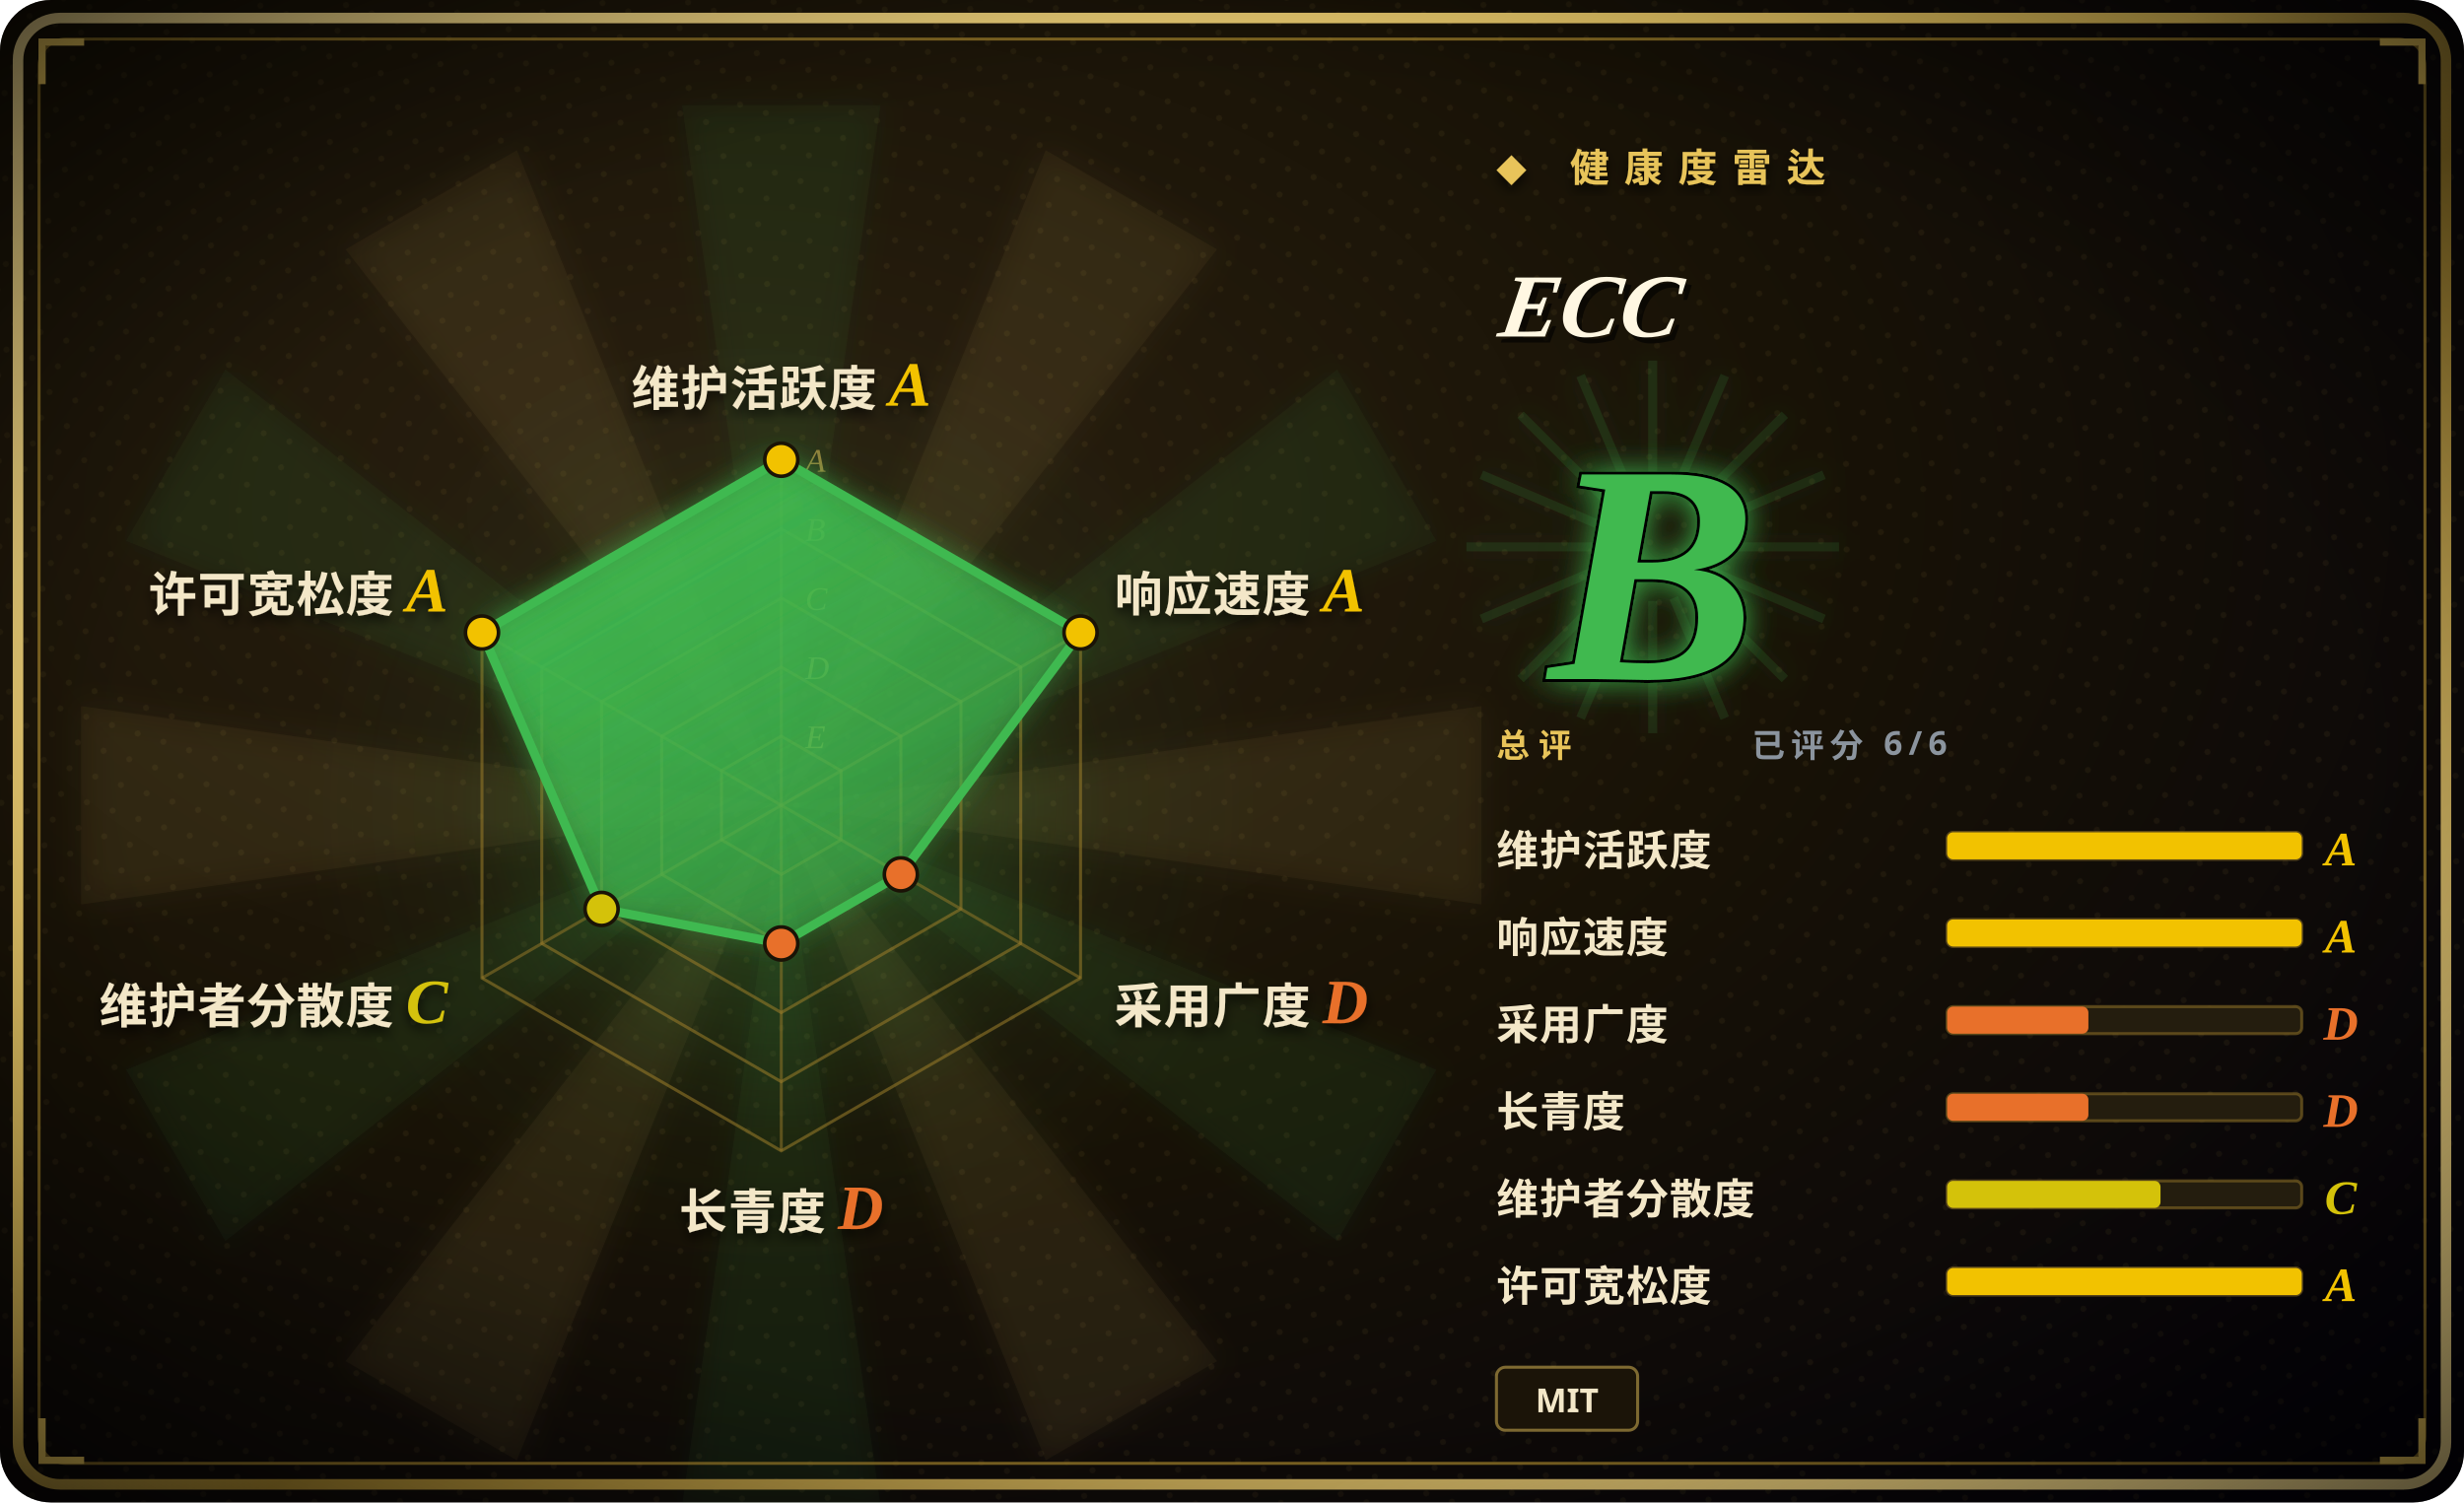
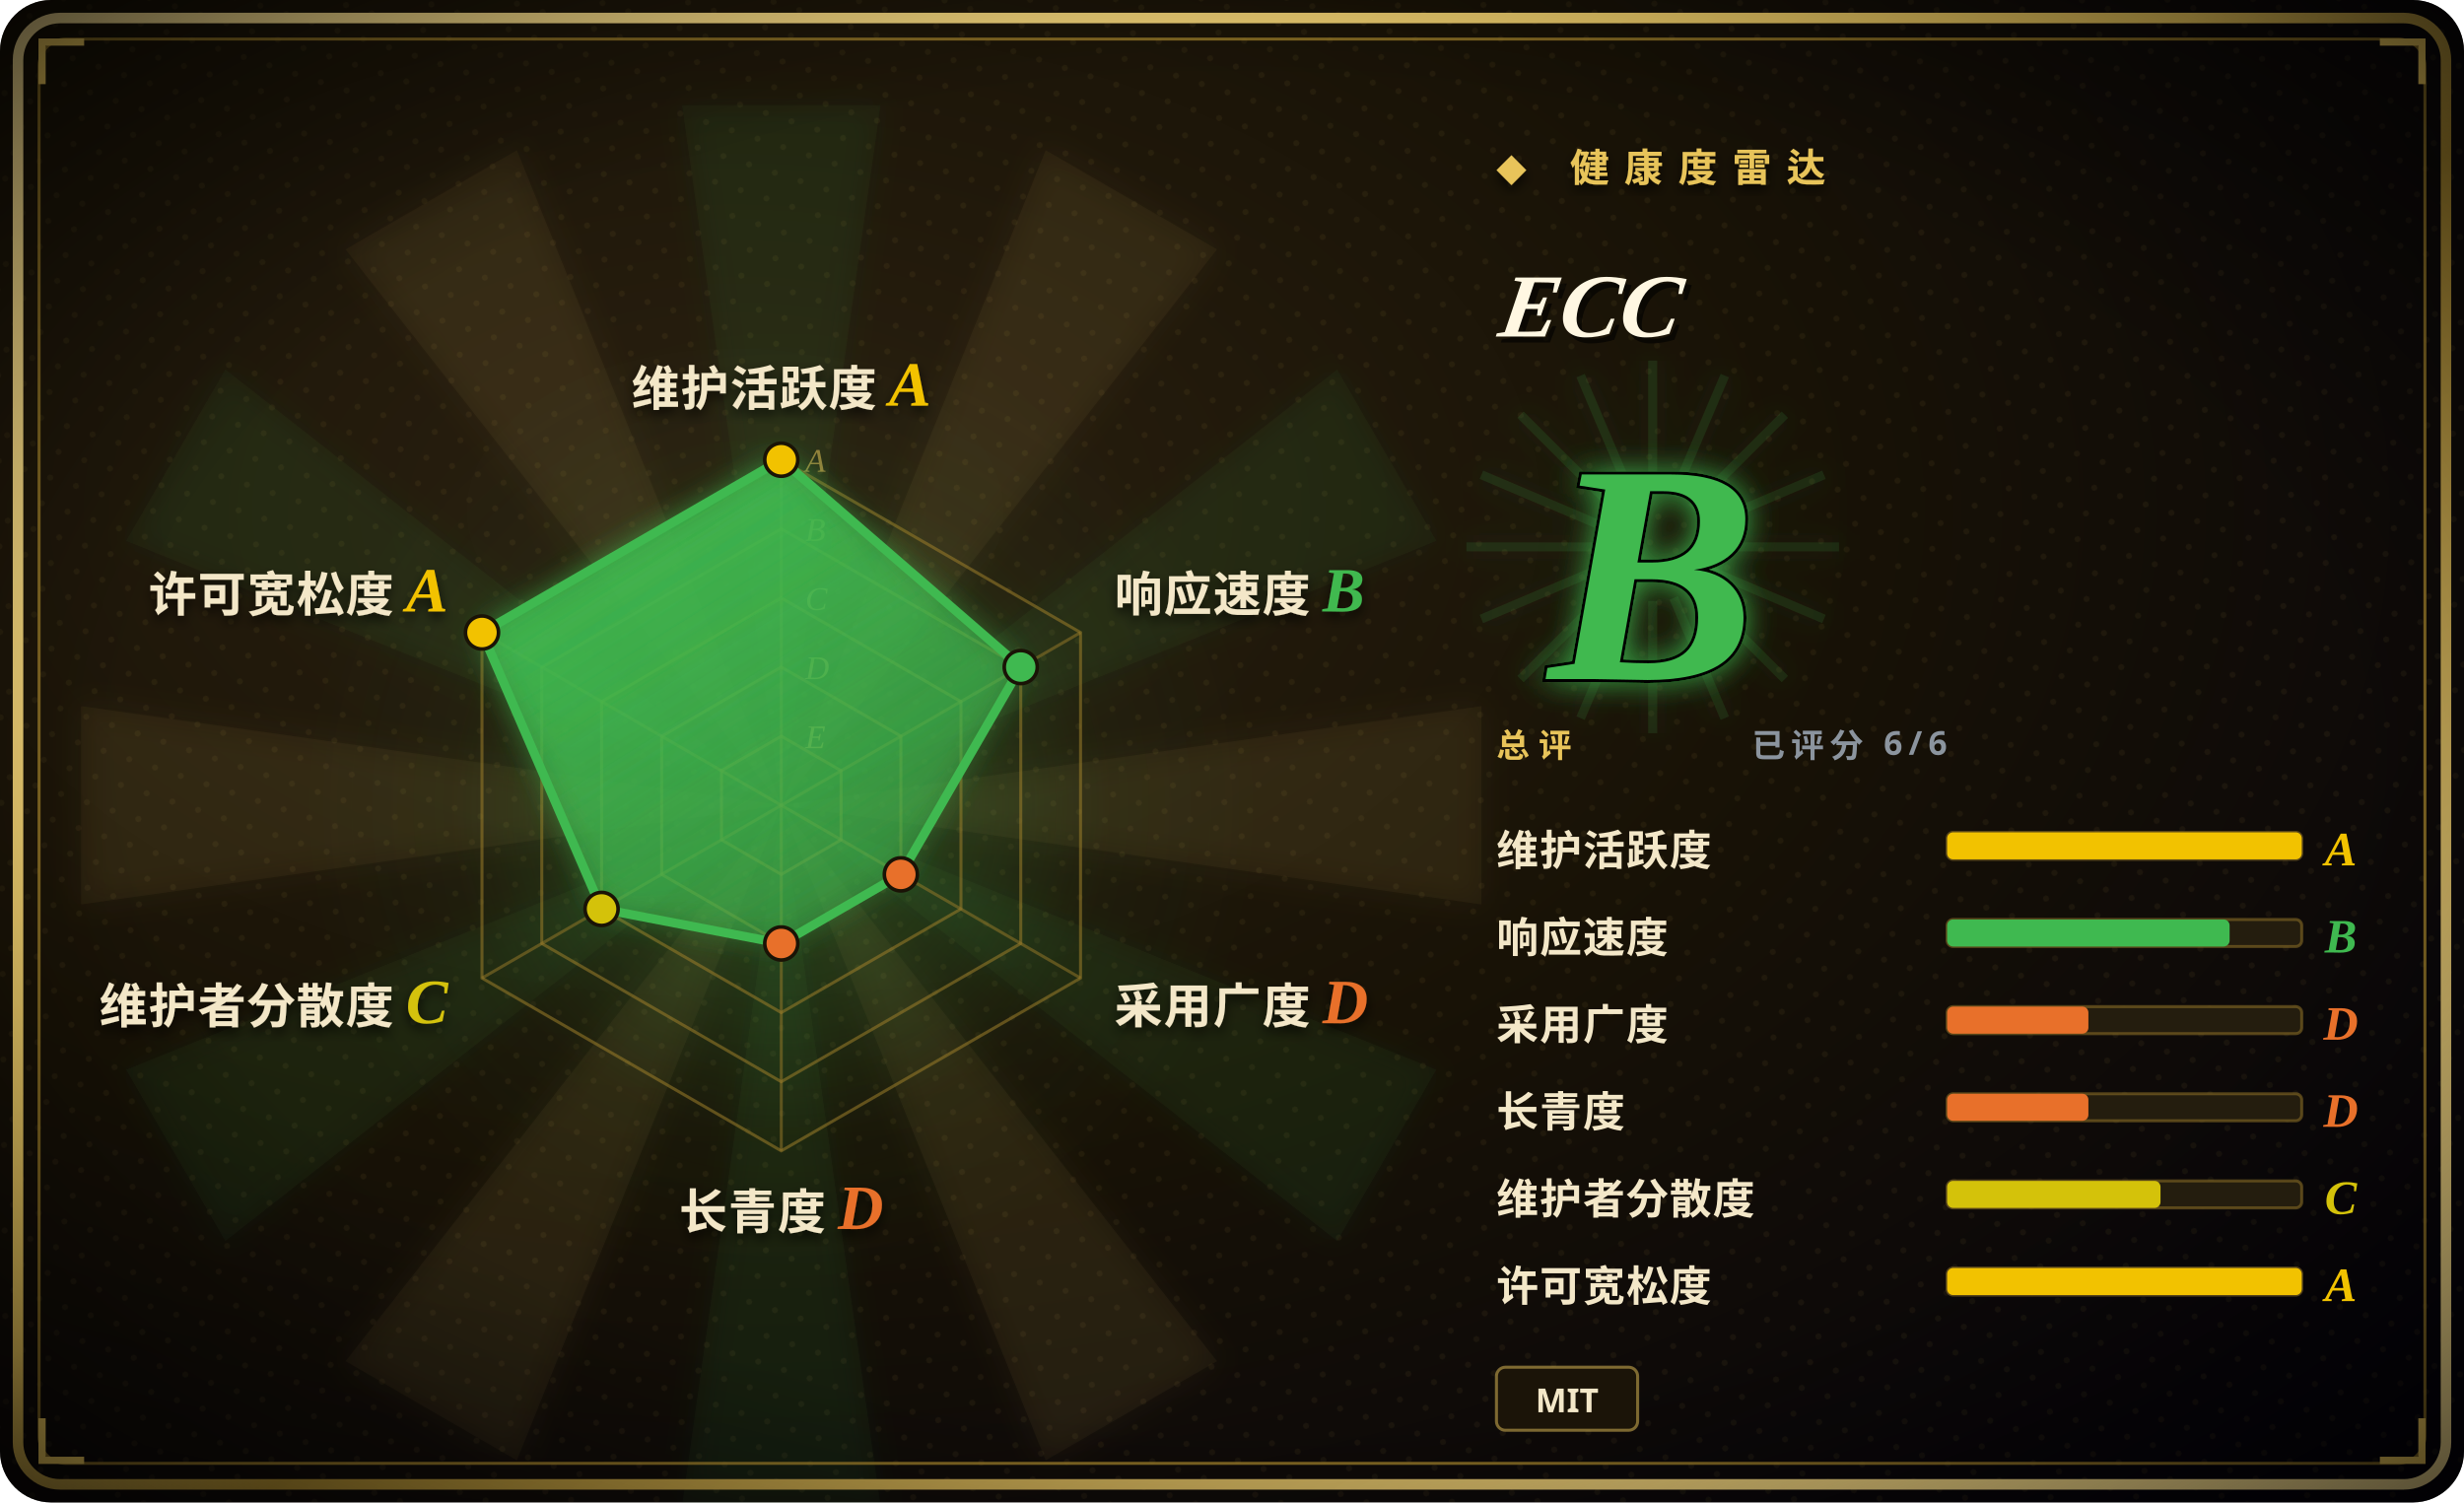
<svg xmlns="http://www.w3.org/2000/svg" width="820" height="500" viewBox="0 0 820 500">
  <defs>
    <radialGradient id="bg" cx="30%" cy="34%" r="90%">
      <stop offset="0%" stop-color="#2a2010" />
      <stop offset="48%" stop-color="#181206" />
      <stop offset="100%" stop-color="#05030a" />
    </radialGradient>
    <radialGradient id="vig" cx="50%" cy="50%" r="72%">
      <stop offset="62%" stop-color="#000000" stop-opacity="0" />
      <stop offset="100%" stop-color="#000000" stop-opacity="0.72" />
    </radialGradient>
    <linearGradient id="frame" x1="0" y1="0" x2="1" y2="1">
      <stop offset="0%" stop-color="#f6dd92" />
      <stop offset="45%" stop-color="#E8C45A" />
      <stop offset="55%" stop-color="#9c7d2a" />
      <stop offset="100%" stop-color="#f6dd92" />
    </linearGradient>
    <linearGradient id="poly" x1="0" y1="0" x2="0.7" y2="1">
      <stop offset="0%" stop-color="#3FB950" stop-opacity="0.92" />
      <stop offset="100%" stop-color="#3FB950" stop-opacity="0.34" />
    </linearGradient>
    <radialGradient id="halo" cx="50%" cy="50%" r="50%">
      <stop offset="0%" stop-color="#3FB950" stop-opacity="0.34" />
      <stop offset="68%" stop-color="#3FB950" stop-opacity="0.04" />
      <stop offset="100%" stop-color="#3FB950" stop-opacity="0" />
    </radialGradient>
    <filter id="glow" x="-60%" y="-60%" width="220%" height="220%">
      <feGaussianBlur stdDeviation="5" result="b" />
      <feMerge>
        <feMergeNode in="b" />
        <feMergeNode in="SourceGraphic" />
      </feMerge>
    </filter>
    <filter id="soft" x="-30%" y="-30%" width="160%" height="160%">
      <feDropShadow dx="0" dy="2" stdDeviation="2" flood-color="#000" flood-opacity="0.7" />
    </filter>
    <pattern id="halftone" width="9" height="9" patternUnits="userSpaceOnUse" patternTransform="rotate(18)">
      <circle cx="2" cy="2" r="1" fill="#E8C45A" fill-opacity="0.06" />
    </pattern>
  </defs>
  <rect width="820" height="500" rx="17" fill="url(#bg)" />
  <rect width="820" height="500" rx="17" fill="url(#halftone)" />
  <g opacity="0.5" filter="url(#glow)">
    <path d="M260,268 L493,235 L493,301 Z" fill="#E8C45A" fill-opacity="0.10" />
    <path d="M260,268 L478,356 L445,413 Z" fill="#3FB950" fill-opacity="0.10" />
    <path d="M260,268 L405,453 L348,486 Z" fill="#E8C45A" fill-opacity="0.10" />
    <path d="M260,268 L293,501 L227,501 Z" fill="#3FB950" fill-opacity="0.10" />
    <path d="M260,268 L172,486 L115,453 Z" fill="#E8C45A" fill-opacity="0.10" />
    <path d="M260,268 L75,413 L42,356 Z" fill="#3FB950" fill-opacity="0.10" />
    <path d="M260,268 L27,301 L27,235 Z" fill="#E8C45A" fill-opacity="0.10" />
    <path d="M260,268 L42,180 L75,123 Z" fill="#3FB950" fill-opacity="0.10" />
    <path d="M260,268 L115,83 L172,50 Z" fill="#E8C45A" fill-opacity="0.10" />
    <path d="M260,268 L227,35 L293,35 Z" fill="#3FB950" fill-opacity="0.10" />
    <path d="M260,268 L348,50 L405,83 Z" fill="#E8C45A" fill-opacity="0.10" />
    <path d="M260,268 L445,123 L478,180 Z" fill="#3FB950" fill-opacity="0.10" />
  </g>
  <circle cx="260" cy="268" r="161" fill="url(#halo)" />
  <rect x="6" y="6" width="808" height="488" rx="14" fill="none" stroke="url(#frame)" stroke-width="3.5" />
  <rect x="13" y="13" width="794" height="474" rx="9" fill="none" stroke="#9c7d2a" stroke-width="1" stroke-opacity="0.8" />
  <path d="M14,28 L14,14 L28,14" fill="none" stroke="#E8C45A" stroke-width="2.4" />
  <path d="M806,28 L806,14 L792,14" fill="none" stroke="#E8C45A" stroke-width="2.4" />
  <path d="M14,472 L14,486 L28,486" fill="none" stroke="#E8C45A" stroke-width="2.4" />
  <path d="M806,472 L806,486 L792,486" fill="none" stroke="#E8C45A" stroke-width="2.4" />
  <rect width="820" height="500" rx="17" fill="url(#vig)" />
  <polygon points="260.0,153.0 359.6,210.5 359.6,325.5 260.0,383.0 160.4,325.5 160.4,210.5" fill="none" stroke="#9c7d2a" stroke-opacity="0.55" stroke-width="1" />
  <polygon points="260.0,176.0 339.7,222.0 339.7,314.0 260.0,360.0 180.3,314.0 180.3,222.0" fill="none" stroke="#9c7d2a" stroke-opacity="0.55" stroke-width="1" />
  <polygon points="260.0,199.0 319.8,233.5 319.8,302.5 260.0,337.0 200.2,302.5 200.2,233.5" fill="none" stroke="#9c7d2a" stroke-opacity="0.55" stroke-width="1" />
  <polygon points="260.0,222.0 299.8,245.0 299.8,291.0 260.0,314.0 220.2,291.0 220.2,245.0" fill="none" stroke="#9c7d2a" stroke-opacity="0.55" stroke-width="1" />
  <polygon points="260.0,245.0 279.9,256.5 279.9,279.5 260.0,291.0 240.1,279.5 240.1,256.5" fill="none" stroke="#9c7d2a" stroke-opacity="0.55" stroke-width="1" />
  <line x1="260" y1="268" x2="260.0" y2="153.0" stroke="#9c7d2a" stroke-opacity="0.5" stroke-width="1" />
  <line x1="260" y1="268" x2="359.6" y2="210.5" stroke="#9c7d2a" stroke-opacity="0.5" stroke-width="1" />
  <line x1="260" y1="268" x2="359.6" y2="325.5" stroke="#9c7d2a" stroke-opacity="0.5" stroke-width="1" />
  <line x1="260" y1="268" x2="260.0" y2="383.0" stroke="#9c7d2a" stroke-opacity="0.5" stroke-width="1" />
  <line x1="260" y1="268" x2="160.4" y2="325.5" stroke="#9c7d2a" stroke-opacity="0.5" stroke-width="1" />
  <line x1="260" y1="268" x2="160.4" y2="210.5" stroke="#9c7d2a" stroke-opacity="0.5" stroke-width="1" />
  <text x="268" y="157.0" font-size="11" font-style="italic" fill="#E8C45A" fill-opacity="0.55" font-family="'Georgia','Times New Roman',serif">A</text>
  <text x="268" y="180.0" font-size="11" font-style="italic" fill="#E8C45A" fill-opacity="0.55" font-family="'Georgia','Times New Roman',serif">B</text>
  <text x="268" y="203.0" font-size="11" font-style="italic" fill="#E8C45A" fill-opacity="0.55" font-family="'Georgia','Times New Roman',serif">C</text>
  <text x="268" y="226.0" font-size="11" font-style="italic" fill="#E8C45A" fill-opacity="0.55" font-family="'Georgia','Times New Roman',serif">D</text>
  <text x="268" y="249.0" font-size="11" font-style="italic" fill="#E8C45A" fill-opacity="0.55" font-family="'Georgia','Times New Roman',serif">E</text>
-   <polygon points="260.0,153.0 359.6,210.5 299.8,291.0 260.0,314.0 200.2,302.5 160.4,210.5" fill="url(#poly)" filter="url(#glow)" />
-   <line x1="260.0" y1="153.0" x2="359.6" y2="210.5" stroke="#3FB950" stroke-width="3" />
-   <line x1="359.6" y1="210.5" x2="299.8" y2="291.0" stroke="#3FB950" stroke-width="3" />
+   <polygon points="260.0,153.0 339.7,222.0 299.8,291.0 260.0,314.0 200.2,302.5 160.4,210.5" fill="url(#poly)" filter="url(#glow)" />
+   <line x1="260.0" y1="153.0" x2="339.7" y2="222.0" stroke="#3FB950" stroke-width="3" />
+   <line x1="339.7" y1="222.0" x2="299.8" y2="291.0" stroke="#3FB950" stroke-width="3" />
  <line x1="299.8" y1="291.0" x2="260.0" y2="314.0" stroke="#3FB950" stroke-width="3" />
  <line x1="260.0" y1="314.0" x2="200.2" y2="302.5" stroke="#3FB950" stroke-width="3" />
  <line x1="200.2" y1="302.5" x2="160.4" y2="210.5" stroke="#3FB950" stroke-width="3" />
  <line x1="160.4" y1="210.5" x2="260.0" y2="153.0" stroke="#3FB950" stroke-width="3" />
  <circle cx="260.0" cy="153.0" r="5.5" fill="#F2C200" stroke="#1a1306" stroke-width="1.2" />
-   <circle cx="359.6" cy="210.5" r="5.5" fill="#F2C200" stroke="#1a1306" stroke-width="1.2" />
+   <circle cx="339.7" cy="222.0" r="5.5" fill="#3FB950" stroke="#1a1306" stroke-width="1.2" />
  <circle cx="299.8" cy="291.0" r="5.5" fill="#E8702A" stroke="#1a1306" stroke-width="1.2" />
  <circle cx="260.0" cy="314.0" r="5.5" fill="#E8702A" stroke="#1a1306" stroke-width="1.2" />
  <circle cx="200.2" cy="302.5" r="5.5" fill="#D4C20A" stroke="#1a1306" stroke-width="1.2" />
  <circle cx="160.4" cy="210.5" r="5.5" fill="#F2C200" stroke="#1a1306" stroke-width="1.2" />
  <text x="260.0" y="135.0" font-size="16" font-weight="900" fill="#f3e7c8" text-anchor="middle" font-family="'PingFang SC','Hiragino Sans GB','Heiti SC','Microsoft YaHei',sans-serif" letter-spacing="0.4" filter="url(#soft)">维护活跃度 <tspan fill="#F2C200" font-family="'Georgia','Times New Roman',serif" font-style="italic" font-size="21">A</tspan>
  </text>
-   <text x="370.9" y="203.5" font-size="16" font-weight="900" fill="#f3e7c8" text-anchor="start" font-family="'PingFang SC','Hiragino Sans GB','Heiti SC','Microsoft YaHei',sans-serif" letter-spacing="0.4" filter="url(#soft)">响应速度 <tspan fill="#F2C200" font-family="'Georgia','Times New Roman',serif" font-style="italic" font-size="21">A</tspan>
+   <text x="370.9" y="203.5" font-size="16" font-weight="900" fill="#f3e7c8" text-anchor="start" font-family="'PingFang SC','Hiragino Sans GB','Heiti SC','Microsoft YaHei',sans-serif" letter-spacing="0.4" filter="url(#soft)">响应速度 <tspan fill="#3FB950" font-family="'Georgia','Times New Roman',serif" font-style="italic" font-size="21">B</tspan>
  </text>
  <text x="370.9" y="340.5" font-size="16" font-weight="900" fill="#f3e7c8" text-anchor="start" font-family="'PingFang SC','Hiragino Sans GB','Heiti SC','Microsoft YaHei',sans-serif" letter-spacing="0.4" filter="url(#soft)">采用广度 <tspan fill="#E8702A" font-family="'Georgia','Times New Roman',serif" font-style="italic" font-size="21">D</tspan>
  </text>
  <text x="260.0" y="409.0" font-size="16" font-weight="900" fill="#f3e7c8" text-anchor="middle" font-family="'PingFang SC','Hiragino Sans GB','Heiti SC','Microsoft YaHei',sans-serif" letter-spacing="0.4" filter="url(#soft)">长青度 <tspan fill="#E8702A" font-family="'Georgia','Times New Roman',serif" font-style="italic" font-size="21">D</tspan>
  </text>
  <text x="149.1" y="340.5" font-size="16" font-weight="900" fill="#f3e7c8" text-anchor="end" font-family="'PingFang SC','Hiragino Sans GB','Heiti SC','Microsoft YaHei',sans-serif" letter-spacing="0.4" filter="url(#soft)">维护者分散度 <tspan fill="#D4C20A" font-family="'Georgia','Times New Roman',serif" font-style="italic" font-size="21">C</tspan>
  </text>
  <text x="149.1" y="203.5" font-size="16" font-weight="900" fill="#f3e7c8" text-anchor="end" font-family="'PingFang SC','Hiragino Sans GB','Heiti SC','Microsoft YaHei',sans-serif" letter-spacing="0.4" filter="url(#soft)">许可宽松度 <tspan fill="#F2C200" font-family="'Georgia','Times New Roman',serif" font-style="italic" font-size="21">A</tspan>
  </text>
  <text x="498" y="60" font-size="13" letter-spacing="5" fill="#E8C45A" font-weight="900" font-family="'PingFang SC','Hiragino Sans GB','Heiti SC','Microsoft YaHei',sans-serif" filter="url(#soft)">◆ 健康度雷达</text>
  <g transform="translate(498,112) skewX(-9)">
    <text x="2" y="2" font-size="30" font-weight="900" font-style="italic" fill="#000" fill-opacity="0.6" font-family="'Georgia','Times New Roman',serif">ECC</text>
    <text x="0" y="0" font-size="30" font-weight="900" font-style="italic" fill="#fff7e2" font-family="'Georgia','Times New Roman',serif">ECC</text>
  </g>
  <line x1="498" y1="124" x2="648" y2="124" stroke="url(#frame)" stroke-width="2" />
  <g opacity="0.85" filter="url(#glow)">
    <line x1="568" y1="182" x2="612" y2="182" stroke="#3FB950" stroke-opacity="0.16" stroke-width="3" />
    <line x1="567" y1="189" x2="607" y2="206" stroke="#3FB950" stroke-opacity="0.16" stroke-width="3" />
    <line x1="563" y1="195" x2="594" y2="226" stroke="#3FB950" stroke-opacity="0.16" stroke-width="3" />
    <line x1="557" y1="199" x2="574" y2="239" stroke="#3FB950" stroke-opacity="0.16" stroke-width="3" />
    <line x1="550" y1="200" x2="550" y2="244" stroke="#3FB950" stroke-opacity="0.16" stroke-width="3" />
    <line x1="543" y1="199" x2="526" y2="239" stroke="#3FB950" stroke-opacity="0.16" stroke-width="3" />
    <line x1="537" y1="195" x2="506" y2="226" stroke="#3FB950" stroke-opacity="0.16" stroke-width="3" />
    <line x1="533" y1="189" x2="493" y2="206" stroke="#3FB950" stroke-opacity="0.16" stroke-width="3" />
    <line x1="532" y1="182" x2="488" y2="182" stroke="#3FB950" stroke-opacity="0.16" stroke-width="3" />
    <line x1="533" y1="175" x2="493" y2="158" stroke="#3FB950" stroke-opacity="0.16" stroke-width="3" />
    <line x1="537" y1="169" x2="506" y2="138" stroke="#3FB950" stroke-opacity="0.16" stroke-width="3" />
    <line x1="543" y1="165" x2="526" y2="125" stroke="#3FB950" stroke-opacity="0.16" stroke-width="3" />
    <line x1="550" y1="164" x2="550" y2="120" stroke="#3FB950" stroke-opacity="0.16" stroke-width="3" />
    <line x1="557" y1="165" x2="574" y2="125" stroke="#3FB950" stroke-opacity="0.16" stroke-width="3" />
    <line x1="563" y1="169" x2="594" y2="138" stroke="#3FB950" stroke-opacity="0.16" stroke-width="3" />
    <line x1="567" y1="175" x2="607" y2="158" stroke="#3FB950" stroke-opacity="0.16" stroke-width="3" />
  </g>
  <text x="550" y="226" font-size="104" font-weight="900" font-style="italic" text-anchor="middle" fill="#3FB950" stroke="#000" stroke-width="2" paint-order="stroke" font-family="'Georgia','Times New Roman',serif" filter="url(#glow)">B</text>
  <text x="498" y="252" font-size="11" letter-spacing="3" fill="#E8C45A" font-family="'PingFang SC','Hiragino Sans GB','Heiti SC','Microsoft YaHei',sans-serif" font-weight="900">总评</text>
  <text x="648" y="252" font-size="11" letter-spacing="2" fill="#8B949E" font-family="'PingFang SC','Hiragino Sans GB','Heiti SC','Microsoft YaHei',sans-serif" font-weight="900" text-anchor="end">已评分 6/6</text>
  <text x="498" y="288" font-size="14" font-weight="900" fill="#f3e7c8" font-family="'PingFang SC','Hiragino Sans GB','Heiti SC','Microsoft YaHei',sans-serif" letter-spacing="0.4">维护活跃度</text>
  <rect x="648" y="277" width="118" height="9" rx="2" fill="#241d0e" stroke="#9c7d2a" stroke-opacity="0.5" />
  <rect x="648" y="277" width="118" height="9" rx="2" fill="#F2C200" />
  <text x="779" y="288" font-size="16" font-weight="900" font-style="italic" fill="#F2C200" font-family="'Georgia','Times New Roman',serif" text-anchor="middle">A</text>
  <text x="498" y="317" font-size="14" font-weight="900" fill="#f3e7c8" font-family="'PingFang SC','Hiragino Sans GB','Heiti SC','Microsoft YaHei',sans-serif" letter-spacing="0.4">响应速度</text>
  <rect x="648" y="306" width="118" height="9" rx="2" fill="#241d0e" stroke="#9c7d2a" stroke-opacity="0.5" />
-   <rect x="648" y="306" width="118" height="9" rx="2" fill="#F2C200" />
-   <text x="779" y="317" font-size="16" font-weight="900" font-style="italic" fill="#F2C200" font-family="'Georgia','Times New Roman',serif" text-anchor="middle">A</text>
+   <rect x="648" y="306" width="94" height="9" rx="2" fill="#3FB950" />
+   <text x="779" y="317" font-size="16" font-weight="900" font-style="italic" fill="#3FB950" font-family="'Georgia','Times New Roman',serif" text-anchor="middle">B</text>
  <text x="498" y="346" font-size="14" font-weight="900" fill="#f3e7c8" font-family="'PingFang SC','Hiragino Sans GB','Heiti SC','Microsoft YaHei',sans-serif" letter-spacing="0.4">采用广度</text>
  <rect x="648" y="335" width="118" height="9" rx="2" fill="#241d0e" stroke="#9c7d2a" stroke-opacity="0.5" />
  <rect x="648" y="335" width="47" height="9" rx="2" fill="#E8702A" />
  <text x="779" y="346" font-size="16" font-weight="900" font-style="italic" fill="#E8702A" font-family="'Georgia','Times New Roman',serif" text-anchor="middle">D</text>
  <text x="498" y="375" font-size="14" font-weight="900" fill="#f3e7c8" font-family="'PingFang SC','Hiragino Sans GB','Heiti SC','Microsoft YaHei',sans-serif" letter-spacing="0.4">长青度</text>
  <rect x="648" y="364" width="118" height="9" rx="2" fill="#241d0e" stroke="#9c7d2a" stroke-opacity="0.5" />
  <rect x="648" y="364" width="47" height="9" rx="2" fill="#E8702A" />
  <text x="779" y="375" font-size="16" font-weight="900" font-style="italic" fill="#E8702A" font-family="'Georgia','Times New Roman',serif" text-anchor="middle">D</text>
  <text x="498" y="404" font-size="14" font-weight="900" fill="#f3e7c8" font-family="'PingFang SC','Hiragino Sans GB','Heiti SC','Microsoft YaHei',sans-serif" letter-spacing="0.4">维护者分散度</text>
  <rect x="648" y="393" width="118" height="9" rx="2" fill="#241d0e" stroke="#9c7d2a" stroke-opacity="0.5" />
  <rect x="648" y="393" width="71" height="9" rx="2" fill="#D4C20A" />
  <text x="779" y="404" font-size="16" font-weight="900" font-style="italic" fill="#D4C20A" font-family="'Georgia','Times New Roman',serif" text-anchor="middle">C</text>
  <text x="498" y="433" font-size="14" font-weight="900" fill="#f3e7c8" font-family="'PingFang SC','Hiragino Sans GB','Heiti SC','Microsoft YaHei',sans-serif" letter-spacing="0.4">许可宽松度</text>
  <rect x="648" y="422" width="118" height="9" rx="2" fill="#241d0e" stroke="#9c7d2a" stroke-opacity="0.5" />
  <rect x="648" y="422" width="118" height="9" rx="2" fill="#F2C200" />
  <text x="779" y="433" font-size="16" font-weight="900" font-style="italic" fill="#F2C200" font-family="'Georgia','Times New Roman',serif" text-anchor="middle">A</text>
  <rect x="498" y="455" width="47" height="21" rx="3" fill="#1b1408" stroke="#E8C45A" stroke-opacity="0.5" />
  <text x="521.5" y="470" font-size="11" font-weight="700" fill="#f3e7c8" text-anchor="middle" font-family="'PingFang SC','Hiragino Sans GB','Heiti SC','Microsoft YaHei',sans-serif">MIT</text>
</svg>
